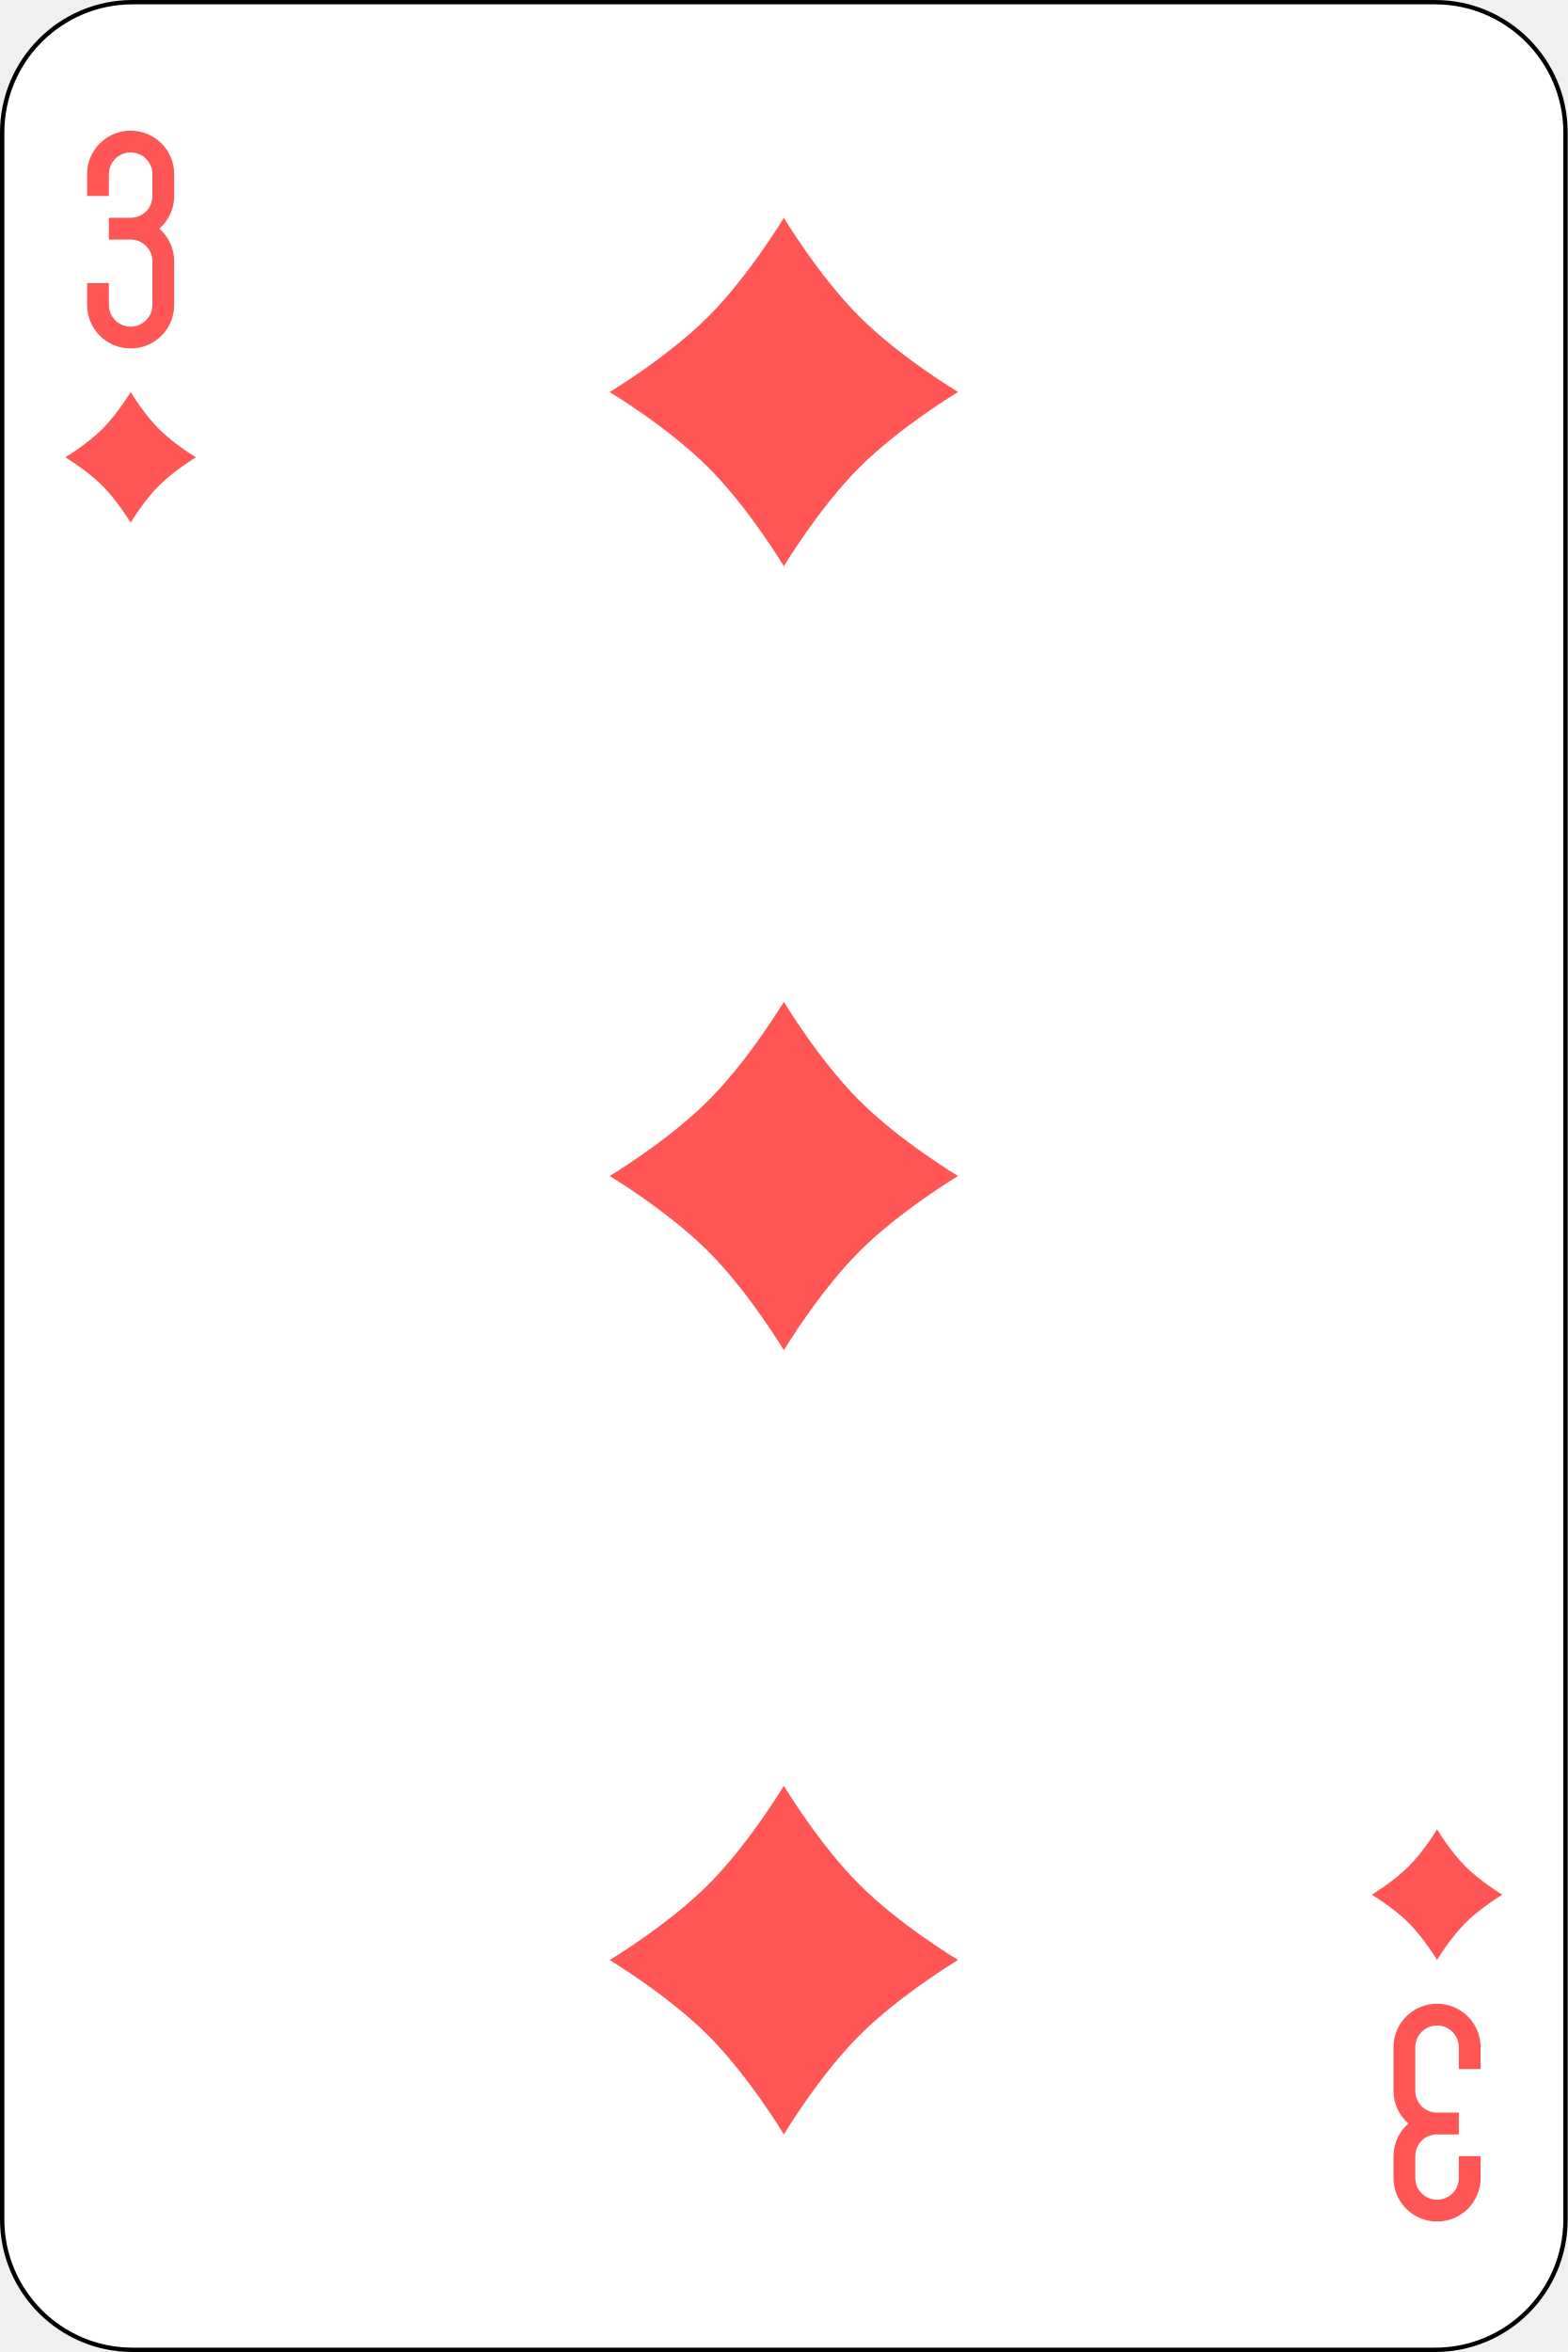
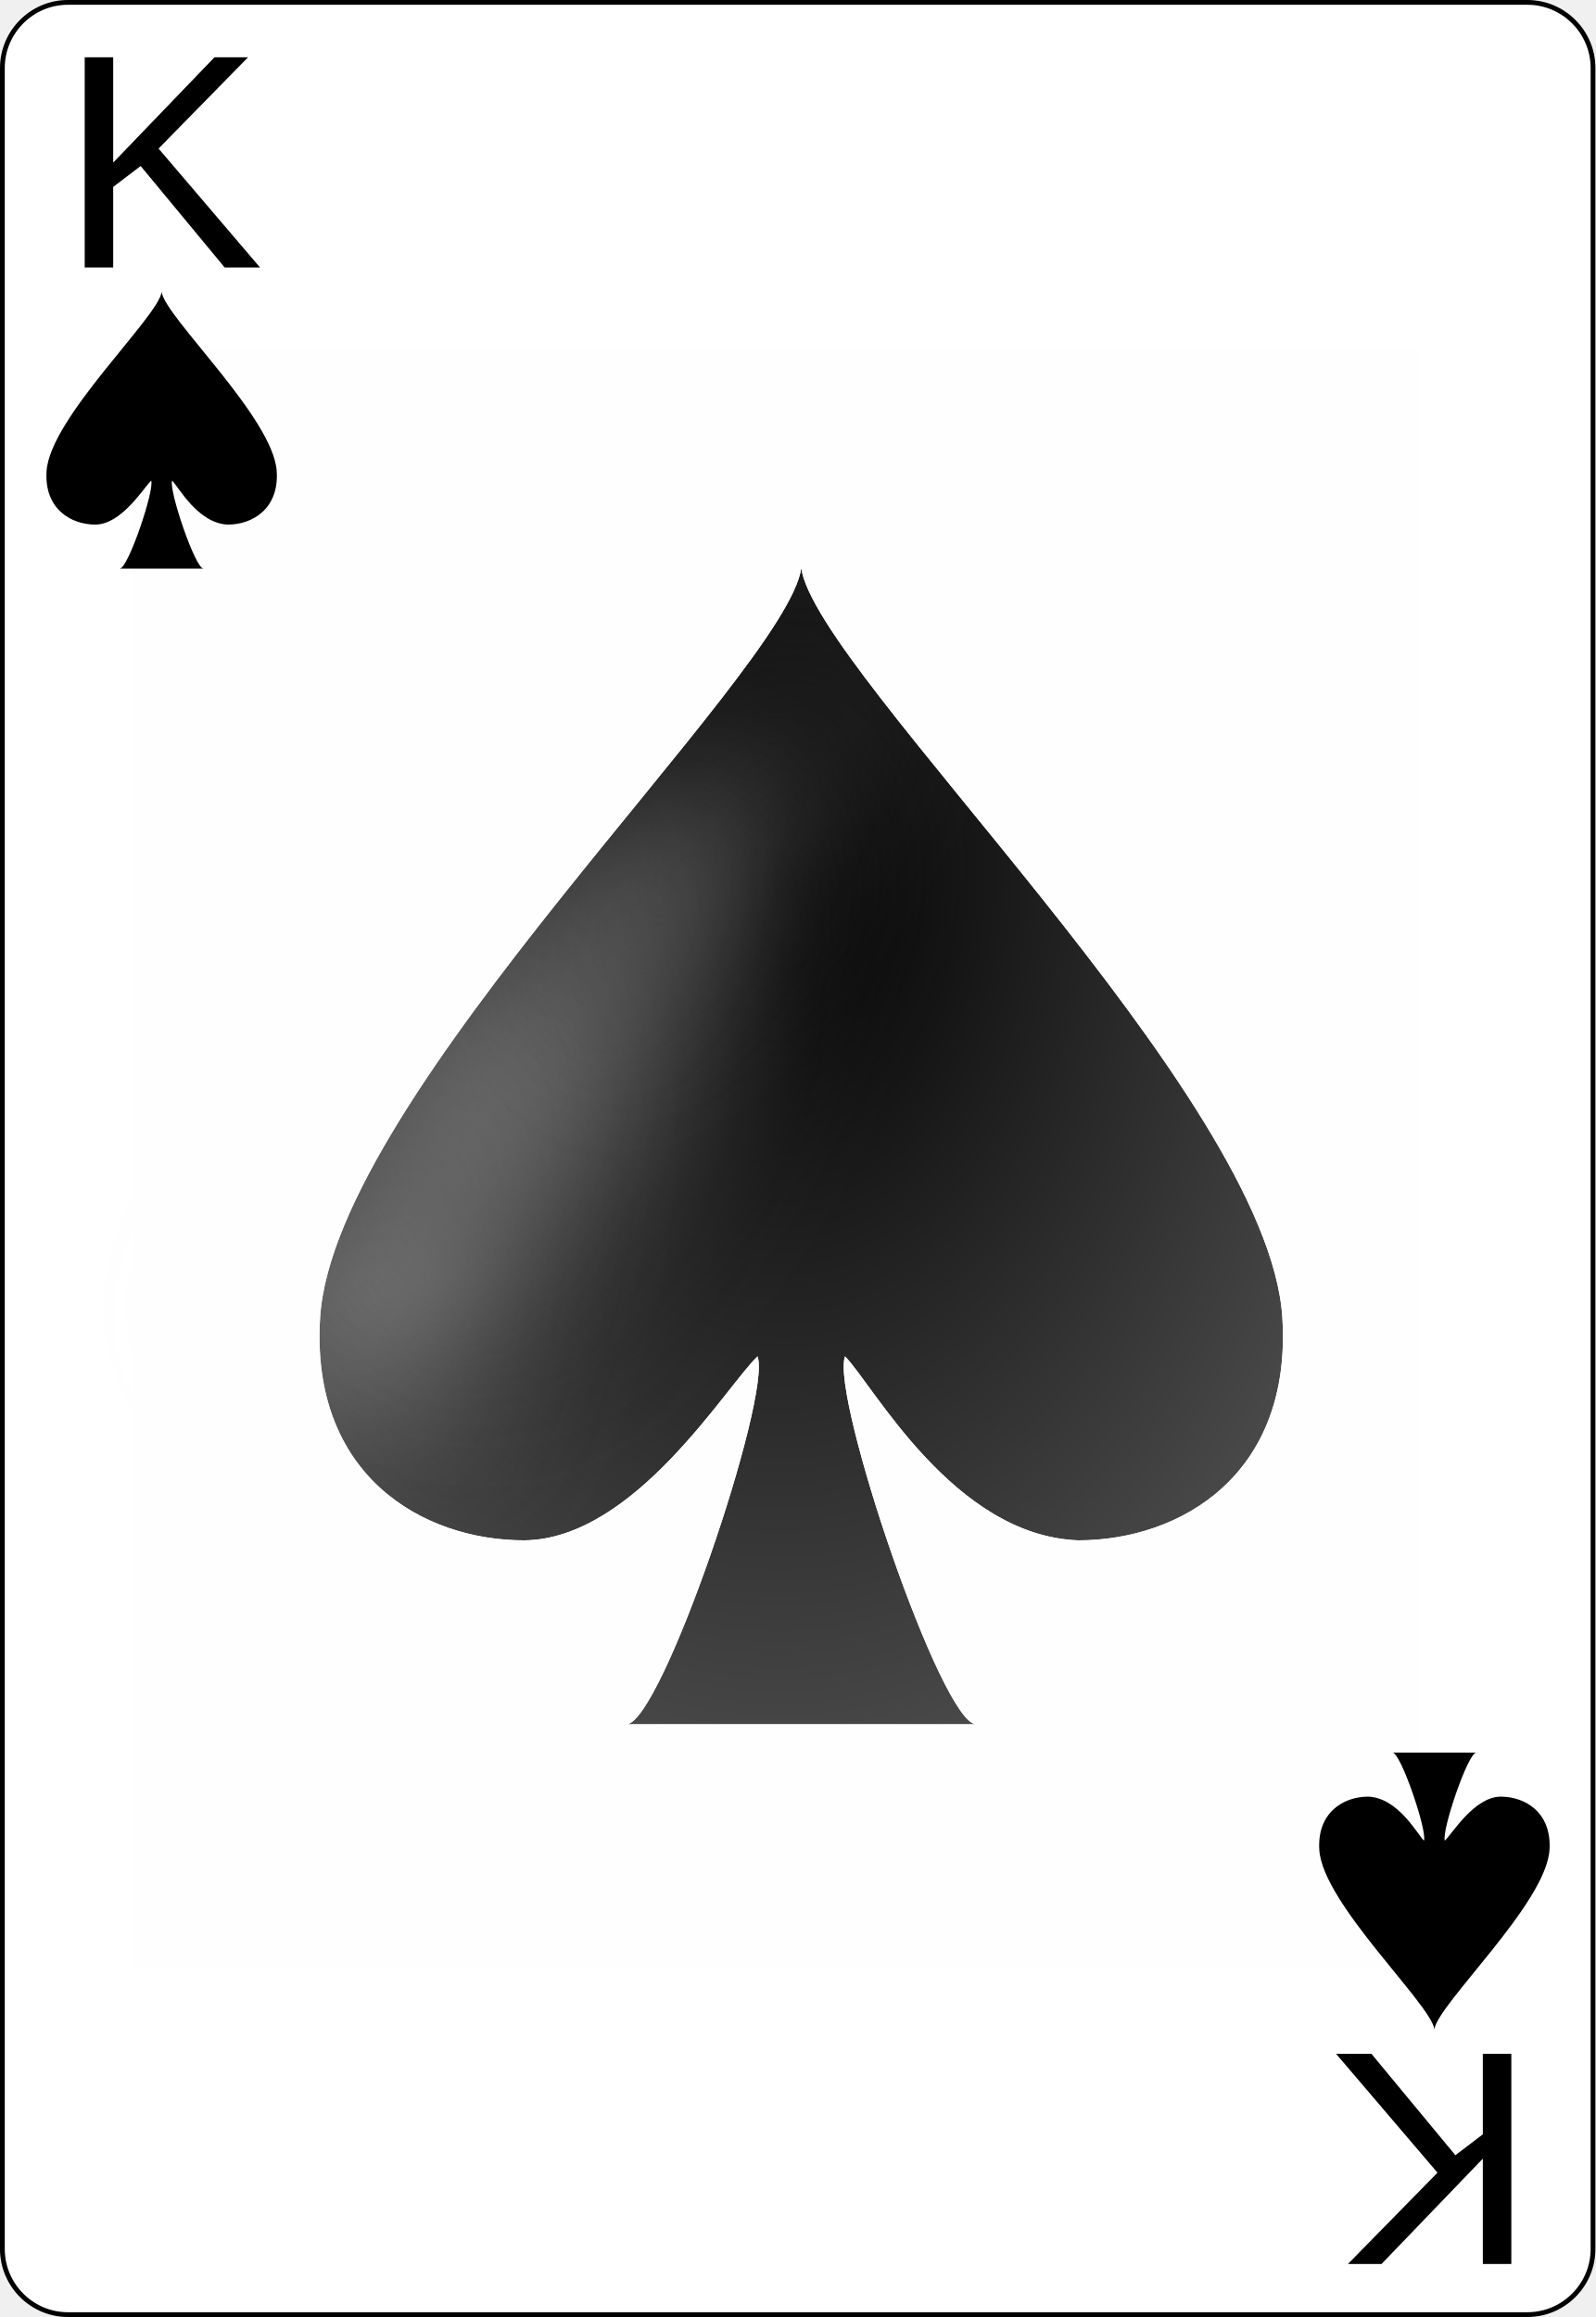
- <svg xmlns="http://www.w3.org/2000/svg" id="svg3071" viewBox="0 0 360 540" version="1.1" height="540" width="360">
-   <defs id="defs3075" />
-   <g transform="translate(0,-512.36)" id="three_of_diamonds">
-     <rect fill="#fff" x="0.5" y="512.86" stroke="#000" width="359" height="539" rx="29.944" id="rect122" />
-     <g fill="#f55" id="g124">
-       <path d="m 180,562.36 c 0,0 8,13.333 17.333,22.667 9.333,9.333 22.667,17.333 22.667,17.333 0,0 -13.333,8 -22.667,17.333 -9.33,9.34 -17.33,22.67 -17.33,22.67 0,0 -8,-13.333 -17.333,-22.667 -9.34,-9.33 -22.67,-17.33 -22.67,-17.33 0,0 13.333,-8 22.667,-17.333 9.33,-9.34 17.33,-22.67 17.33,-22.67" id="path126" />
-       <path d="m 180,742.36 c 0,0 8,13.333 17.333,22.667 9.333,9.333 22.667,17.333 22.667,17.333 0,0 -13.333,8 -22.667,17.333 -9.33,9.34 -17.33,22.67 -17.33,22.67 0,0 -8,-13.333 -17.333,-22.667 -9.34,-9.33 -22.67,-17.33 -22.67,-17.33 0,0 13.333,-8 22.667,-17.333 9.33,-9.34 17.33,-22.67 17.33,-22.67" id="path128" />
-       <path d="m 180,922.36 c 0,0 8,13.333 17.333,22.667 9.333,9.333 22.667,17.333 22.667,17.333 0,0 -13.333,8 -22.667,17.333 -9.33,9.34 -17.33,22.71 -17.33,22.71 0,0 -8,-13.333 -17.333,-22.667 -9.34,-9.37 -22.67,-17.37 -22.67,-17.37 0,0 13.333,-8 22.667,-17.333 9.33,-9.34 17.33,-22.67 17.33,-22.67" id="path130" />
-       <path d="m 330,932.36 c 0,0 3,5 6.5,8.5 3.5,3.5 8.5,6.5 8.5,6.5 0,0 -5,3 -8.5,6.5 -3.5,3.5 -6.5,8.5 -6.5,8.5 0,0 -3,-5 -6.5,-8.5 -3.5,-3.5 -8.5,-6.5 -8.5,-6.5 0,0 5,-3 8.5,-6.5 3.5,-3.5 6.5,-8.5 6.5,-8.5" id="path132" />
-       <path d="m 30,602.36 c 0,0 3,5 6.5,8.5 3.5,3.5 8.5,6.5 8.5,6.5 0,0 -5,3 -8.5,6.5 -3.5,3.5 -6.5,8.5 -6.5,8.5 0,0 -3,-5 -6.5,-8.5 -3.5,-3.5 -8.5,-6.5 -8.5,-6.5 0,0 5,-3 8.5,-6.5 3.5,-3.5 6.5,-8.5 6.5,-8.5" id="path134" />
-       <path d="m 30,542.36 c -5.54,0 -10,4.46 -10,10 v 5 h 5 v -5 c 0,-2.77 2.23,-5 5,-5 2.77,0 5,2.23 5,5 v 5 c 0,2.77 -2.23,5 -5,5 h -5 v 5 h 5 c 2.77,0 5,2.23 5,5 v 10 c 0,2.77 -2.23,5 -5,5 -2.77,0 -5,-2.23 -5,-5 v -5 h -5 v 5 c 0,5.54 4.46,10 10,10 5.54,0 10,-4.46 10,-10 v -10 c 0,-3 -1.323,-5.67 -3.406,-7.5 2.083,-1.83 3.406,-4.496 3.406,-7.5 v -5 c 0,-5.54 -4.46,-10 -10,-10" id="path136" />
-       <path d="m 330,1022.4 c 5.54,0 10,-4.46 10,-10 v -5 h -5 v 5 c 0,2.77 -2.23,5 -5,5 -2.77,0 -5,-2.23 -5,-5 v -5 c 0,-2.77 2.23,-5 5,-5 h 5 v -5 h -5 c -2.77,0 -5,-2.23 -5,-5 v -10 c 0,-2.77 2.23,-5 5,-5 2.77,0 5,2.23 5,5 v 5 h 5 v -5 c 0,-5.54 -4.46,-10 -10,-10 -5.54,0 -10,4.46 -10,10 v 10 c 0,3 1.323,5.67 3.406,7.5 -2.083,1.83 -3.406,4.496 -3.406,7.5 v 5 c 0,5.54 4.46,10 10,10" id="path138" />
+ <svg xmlns="http://www.w3.org/2000/svg" xmlns:xlink="http://www.w3.org/1999/xlink" width="167.087pt" height="242.667pt" viewBox="0 0 167.087 242.667" xml:space="preserve" id="svg2" version="1.1">
+   <defs id="defs41">
+     <radialGradient xlink:href="#linearGradient3773" id="radialGradient3781" cx="-0.158" cy="-8.835" fx="-0.158" fy="-8.835" r="8" gradientTransform="matrix(-1.584269,-0.02349808,0.03071979,-2.477574,-0.2485638,-26.71351)" gradientUnits="userSpaceOnUse" />
+     <linearGradient id="linearGradient3773">
+       <stop style="stop-color:#000000;stop-opacity:1;" offset="0" id="stop3775" />
+       <stop style="stop-color:#000000;stop-opacity:0.649;" offset="1" id="stop3777" />
+     </linearGradient>
+     <radialGradient xlink:href="#linearGradient3773" id="radialGradient3957" cx="-0.158" cy="-8.835" fx="-0.158" fy="-8.835" r="8" gradientTransform="matrix(-1.584269,-0.02349808,0.03071979,-2.477574,-0.2485638,-26.71351)" gradientUnits="userSpaceOnUse" />
+     <linearGradient id="linearGradient3959">
+       <stop style="stop-color:#000000;stop-opacity:1;" offset="0" id="stop3961" />
+       <stop style="stop-color:#000000;stop-opacity:0.649;" offset="1" id="stop3963" />
+     </linearGradient>
+     <radialGradient r="81.903" fy="509.476" fx="168.025" cy="509.476" cx="168.025" gradientTransform="matrix(1.25656,-0.7774064,0.3366382,0.5361257,-221.2021,359.2426)" gradientUnits="userSpaceOnUse" id="radialGradient3975" xlink:href="#linearGradient3784-4" />
+     <linearGradient id="linearGradient3784-4">
+       <stop style="stop-color:#ffffff;stop-opacity:0.435;" offset="0" id="stop3786-8" />
+       <stop style="stop-color:#000000;stop-opacity:0;" offset="1" id="stop3788-6" />
+     </linearGradient>
+     <filter color-interpolation-filters="sRGB" id="filter3803" x="-0.331" width="1.661" y="-0.164" height="1.329">
+       <feGaussianBlur stdDeviation="14.131" id="feGaussianBlur3805" />
+     </filter>
+     <radialGradient xlink:href="#linearGradient3784-4-5" id="radialGradient3929" gradientUnits="userSpaceOnUse" gradientTransform="matrix(1.25656,-0.7774064,0.3366382,0.5361257,-221.2021,359.2426)" cx="168.025" cy="509.476" fx="168.025" fy="509.476" r="81.903" />
+     <linearGradient id="linearGradient3784-4-5">
+       <stop style="stop-color:#ffffff;stop-opacity:0.489;" offset="0" id="stop3786-8-0" />
+       <stop style="stop-color:#000000;stop-opacity:0;" offset="1" id="stop3788-6-3" />
+     </linearGradient>
+     <filter color-interpolation-filters="sRGB" id="filter3803-1" x="-0.331" width="1.661" y="-0.164" height="1.329">
+       <feGaussianBlur stdDeviation="14.131" id="feGaussianBlur3805-8" />
+     </filter>
+     <radialGradient xlink:href="#linearGradient3784-4-1" id="radialGradient3927" gradientUnits="userSpaceOnUse" gradientTransform="matrix(1.25656,-0.7774064,0.3366382,0.5361257,-221.2021,359.2426)" cx="168.025" cy="509.476" fx="168.025" fy="509.476" r="81.903" />
+     <linearGradient id="linearGradient3784-4-1">
+       <stop style="stop-color:#ffffff;stop-opacity:0.237;" offset="0" id="stop3786-8-03" />
+       <stop style="stop-color:#000000;stop-opacity:0;" offset="1" id="stop3788-6-6" />
+     </linearGradient>
+     <filter color-interpolation-filters="sRGB" id="filter3803-73" x="-0.331" width="1.661" y="-0.164" height="1.329">
+       <feGaussianBlur stdDeviation="14.131" id="feGaussianBlur3805-2" />
+     </filter>
+     <radialGradient r="8" fy="-8.835" fx="-0.158" cy="-8.835" cx="-0.158" gradientTransform="matrix(-1.584269,-0.02349808,0.03071979,-2.477574,-0.2485638,-26.71351)" gradientUnits="userSpaceOnUse" id="radialGradient3990" xlink:href="#linearGradient3773" />
+     <radialGradient xlink:href="#linearGradient3784-4" id="radialGradient3161" gradientUnits="userSpaceOnUse" gradientTransform="matrix(1.25656,-0.7774064,0.3366382,0.5361257,-221.2021,359.2426)" cx="168.025" cy="509.476" fx="168.025" fy="509.476" r="81.903" />
+     <radialGradient xlink:href="#linearGradient3784-4-5" id="radialGradient3163" gradientUnits="userSpaceOnUse" gradientTransform="matrix(1.25656,-0.7774064,0.3366382,0.5361257,-221.2021,359.2426)" cx="168.025" cy="509.476" fx="168.025" fy="509.476" r="81.903" />
+     <radialGradient xlink:href="#linearGradient3784-4-1" id="radialGradient3165" gradientUnits="userSpaceOnUse" gradientTransform="matrix(1.25656,-0.7774064,0.3366382,0.5361257,-221.2021,359.2426)" cx="168.025" cy="509.476" fx="168.025" fy="509.476" r="81.903" />
+   </defs>
+   <g id="Layer_x0020_1" style="fill-rule:nonzero;clip-rule:nonzero;stroke:#000000;stroke-miterlimit:4;">
+     <path style="fill:#FFFFFF;stroke-width:0.5;" d="M166.837,235.548c0,3.777-3.087,6.869-6.871,6.869H7.111c-3.775,0-6.861-3.092-6.861-6.869V7.12C0.25,3.343,3.336,0.25,7.111,0.25h152.855    c3.784,0,6.871,3.093,6.871,6.87v228.428z" id="path5" />
+     <g style="stroke:none;" id="g7">
+       <g id="g9">
+ 				
+ 			</g>
+     </g>
+     <g id="g15">
+ 			
+ 		</g>
+     <g id="g19">
+ 			
+ 		</g>
+     <g style="stroke:none;" id="g23">
+       <g id="g25">
+ 				
+ 			</g>
+     </g>
+     <g style="stroke:none;" id="g31">
+       <g id="g33">
+ 				
+ 			</g>
    </g>
  </g>
+   <g transform="matrix(0.1986111,0,0,0.1986111,10.08346,15.42888)" id="g3886">
+     <g style="fill:url(#radialGradient3781);fill-opacity:1" id="layer1-7-1" transform="matrix(31.75408,0,0,29.03312,371.7377,526.7095)">
+       <path style="fill:url(#radialGradient3990);fill-opacity:1" d="M 7.989,3.103 C 7.747,-0.954 0.242,-8.59 0,-10.5 c -0.242,1.909 -7.747,9.545 -7.989,13.603 -0.169,2.868 1.695,4.057 3.39,4.057 1.835,-0.022 3.351,-2.801 3.873,-3.341 0.242,0.716 -1.603,6.682 -2.179,6.682 l 5.811,0 C 2.33,10.501 0.485,4.535 0.727,3.819 1.184,4.315 2.524,7.077 4.601,7.16 6.295,7.159 8.158,5.971 7.989,3.103 z" id="sl-5" />
+     </g>
+     <path transform="matrix(1.642458,-1.082367,1.344778,1.579553,-783.5045,-14.75167)" id="path3762-6" d="m 122.357,574.383 c 0,0 -13.123,-65.067 17.801,-92.974 34.761,-31.369 150.111,-71.195 150.111,-71.195 0,0 -81.652,84.604 -110.111,108.338 -27.21,22.692 -57.801,55.831 -57.801,55.831 z" style="fill:url(#radialGradient3161);fill-opacity:1;stroke:none;filter:url(#filter3803)" />
+     <path transform="matrix(2.489528,-0.1237628,1.128458,2.89224,-742.116,-945.2279)" id="path3762-6-0" d="m 122.357,574.383 c 0,0 -13.123,-65.067 17.801,-92.974 34.761,-31.369 150.111,-71.195 150.111,-71.195 0,0 -81.652,84.604 -110.111,108.338 -27.21,22.692 -57.801,55.831 -57.801,55.831 z" style="fill:url(#radialGradient3163);fill-opacity:1;stroke:none;filter:url(#filter3803-1)" />
+     <path transform="matrix(1.942697,-0.3084098,0.5734017,1.993647,-290.3779,-568.3455)" id="path3762-6-2" d="m 122.357,574.383 c 0,0 -13.123,-65.067 17.801,-92.974 34.761,-31.369 150.111,-71.195 150.111,-71.195 0,0 -81.652,84.604 -110.111,108.338 -27.21,22.692 -57.801,55.831 -57.801,55.831 z" style="fill:url(#radialGradient3165);fill-opacity:1;stroke:none;filter:url(#filter3803-73)" />
+     <path id="rect3865" d="m 19.993,106.65 0,854.281 677.156,0 0,-854.281 -677.156,0 z M 371.743,221.869 c 7.684,55.453 245.972,277.15 253.656,394.937 5.366,83.267 -53.771,117.752 -107.562,117.781 -65.949,-2.415 -108.515,-82.591 -123.031,-97 -7.684,20.788 50.897,194 69.188,194 l -184.5,0 c 18.29,0 76.872,-173.212 69.188,-194 -16.58,15.687 -64.726,96.373 -123,97 -53.823,0 -112.991,-34.514 -107.625,-117.781 7.684,-117.816 246.003,-339.513 253.688,-394.937 z" style="fill:#fffeff;fill-opacity:1;fill-rule:nonzero;stroke:none" />
+   </g>
+   <text xml:space="preserve" style="font-size:32px;font-style:normal;font-weight:normal;line-height:125%;letter-spacing:0px;word-spacing:0px;fill:#000000;fill-opacity:1;stroke:none;font-family:Bitstream Vera Sans" x="-160.908" y="-215.097" id="text3788-2" transform="scale(-1,-1)">
+     <tspan id="tspan3790-3" x="-160.908" y="-215.097" style="font-style:normal;font-variant:normal;font-weight:normal;font-stretch:normal;font-family:Arial;-inkscape-font-specification:Arial">K</tspan>
+   </text>
+   <g transform="matrix(-1.508595,0,0,-1.379325,150.2247,198.0438)" id="layer1-7-8">
+     <path id="sl-0" d="M 7.989,3.103 C 7.747,-0.954 0.242,-8.59 0,-10.5 c -0.242,1.909 -7.747,9.545 -7.989,13.603 -0.169,2.868 1.695,4.057 3.39,4.057 1.835,-0.022 3.351,-2.801 3.873,-3.341 0.242,0.716 -1.603,6.682 -2.179,6.682 l 5.811,0 C 2.33,10.501 0.485,4.535 0.727,3.819 1.184,4.315 2.524,7.077 4.601,7.16 6.295,7.159 8.158,5.971 7.989,3.103 z" style="fill:#000000" />
+   </g>
+   <text xml:space="preserve" style="font-size:32px;font-style:normal;font-weight:normal;line-height:125%;letter-spacing:0px;word-spacing:0px;fill:#000000;fill-opacity:1;stroke:none;font-family:Bitstream Vera Sans" x="6.246" y="28.013" id="text3788">
+     <tspan id="tspan3790" x="6.246" y="28.013" style="font-style:normal;font-variant:normal;font-weight:normal;font-stretch:normal;font-family:Arial;-inkscape-font-specification:Arial">K</tspan>
+   </text>
+   <g transform="matrix(1.508595,0,0,1.379325,16.92904,45.06616)" id="layer1-7">
+     <path id="sl" d="M 7.989,3.103 C 7.747,-0.954 0.242,-8.59 0,-10.5 c -0.242,1.909 -7.747,9.545 -7.989,13.603 -0.169,2.868 1.695,4.057 3.39,4.057 1.835,-0.022 3.351,-2.801 3.873,-3.341 0.242,0.716 -1.603,6.682 -2.179,6.682 l 5.811,0 C 2.33,10.501 0.485,4.535 0.727,3.819 1.184,4.315 2.524,7.077 4.601,7.16 6.295,7.159 8.158,5.971 7.989,3.103 z" style="fill:#000000" />
+   </g>
</svg>
